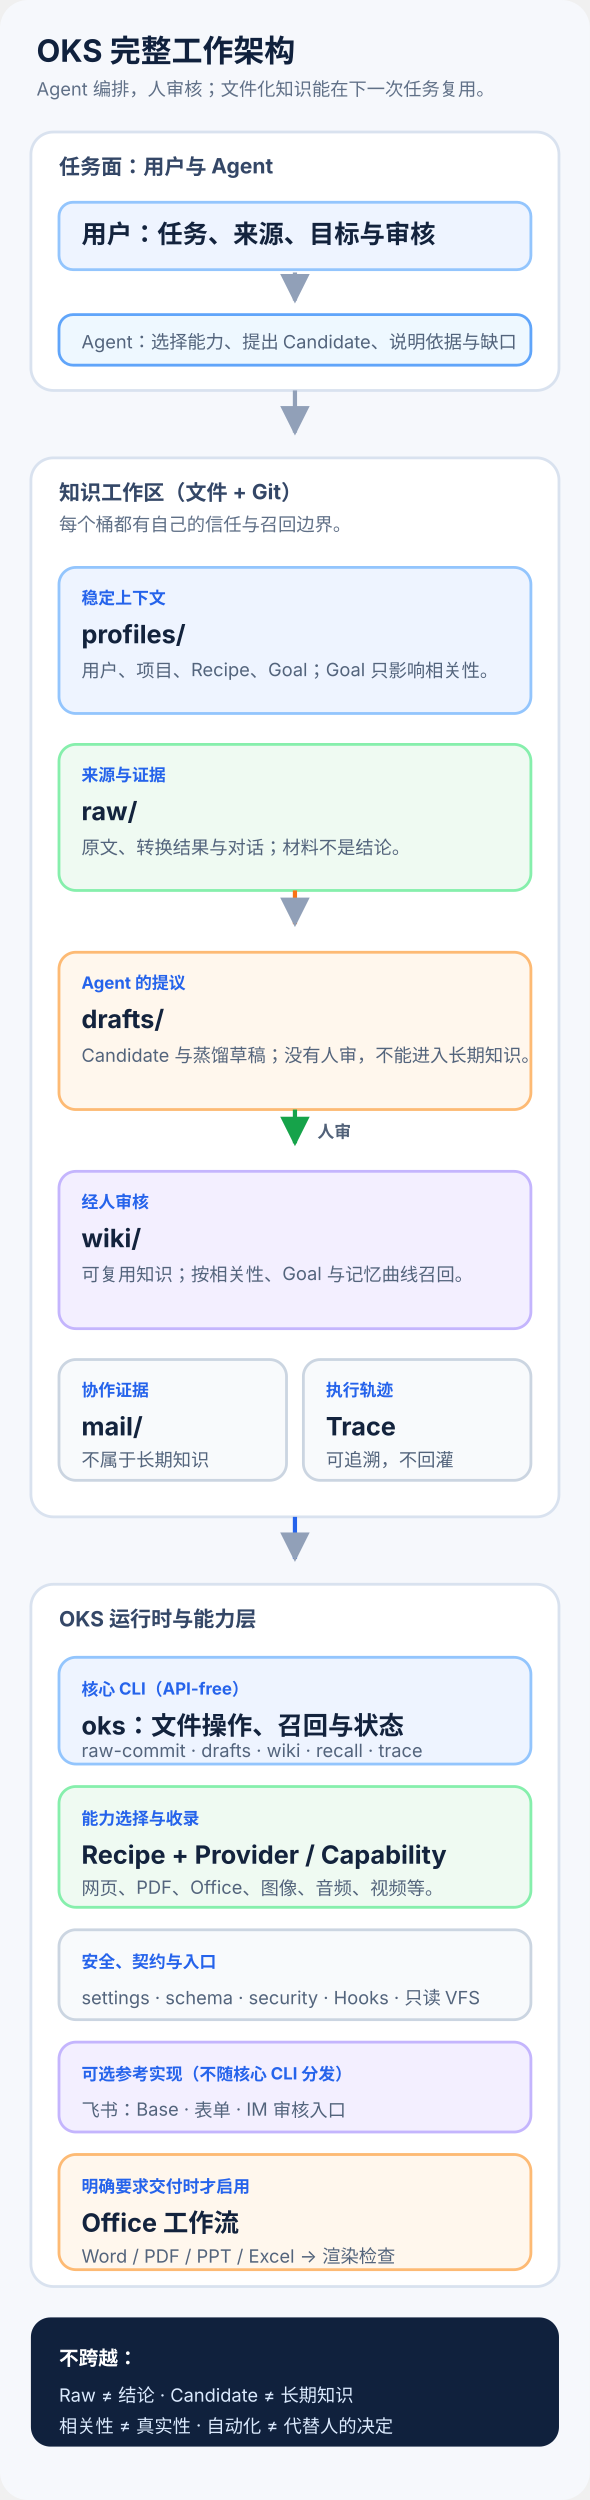
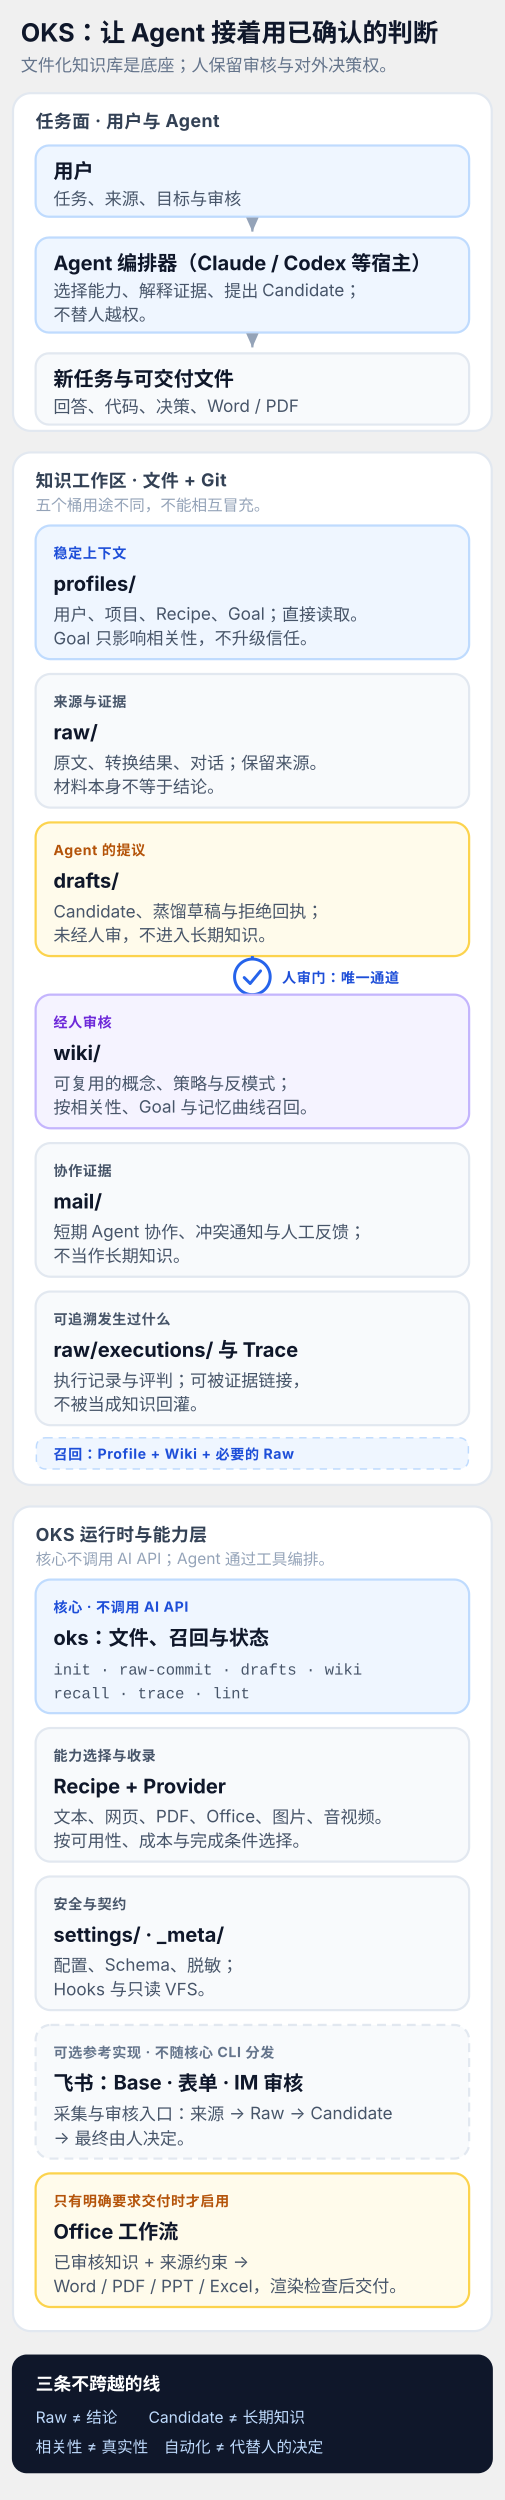
- <svg xmlns="http://www.w3.org/2000/svg" viewBox="0 0 420 1780" role="img" aria-labelledby="title desc">
+ <svg xmlns="http://www.w3.org/2000/svg" viewBox="0 0 340 1684" width="340" height="1684" role="img" aria-labelledby="okm-title okm-desc">
  <defs>
    <style>
-       .title{fill:#10213d;font:700 22px -apple-system,BlinkMacSystemFont,'Segoe UI','PingFang SC','Microsoft YaHei',sans-serif}.sub{fill:#607087;font:400 13px -apple-system,BlinkMacSystemFont,'Segoe UI','PingFang SC','Microsoft YaHei',sans-serif}.zone{fill:#344767;font:700 15px -apple-system,BlinkMacSystemFont,'Segoe UI','PingFang SC','Microsoft YaHei',sans-serif}.tag{fill:#2563eb;font:700 12px -apple-system,BlinkMacSystemFont,'Segoe UI','PingFang SC','Microsoft YaHei',sans-serif}.head{fill:#13233d;font:700 18px -apple-system,BlinkMacSystemFont,'Segoe UI','PingFang SC','Microsoft YaHei',sans-serif}.body{fill:#53647c;font:400 13px -apple-system,BlinkMacSystemFont,'Segoe UI','PingFang SC','Microsoft YaHei',sans-serif}.edge{fill:#516178;font:700 12px -apple-system,BlinkMacSystemFont,'Segoe UI','PingFang SC','Microsoft YaHei',sans-serif}
+       .title  { font:700 17px -apple-system,BlinkMacSystemFont,'Segoe UI','PingFang SC','Microsoft YaHei',sans-serif; fill:#0F172A; }
+       .sub    { font:400 11.5px -apple-system,BlinkMacSystemFont,'Segoe UI','PingFang SC','Microsoft YaHei',sans-serif; fill:#64748B; }
+       .zone   { font:700 12px -apple-system,BlinkMacSystemFont,'Segoe UI','PingFang SC','Microsoft YaHei',sans-serif; fill:#334155; letter-spacing:.3px; }
+       .zsub   { font:400 10.5px -apple-system,BlinkMacSystemFont,'Segoe UI','PingFang SC','Microsoft YaHei',sans-serif; fill:#94A3B8; }
+       .tag    { font:700 9.5px -apple-system,BlinkMacSystemFont,'Segoe UI','PingFang SC','Microsoft YaHei',sans-serif; letter-spacing:.4px; }
+       .ntitle { font:700 13.5px -apple-system,BlinkMacSystemFont,'Segoe UI','PingFang SC','Microsoft YaHei',sans-serif; fill:#0F172A; }
+       .nbody  { font:400 11.5px -apple-system,BlinkMacSystemFont,'Segoe UI','PingFang SC','Microsoft YaHei',sans-serif; fill:#475569; }
+       .mono   { font:400 10.5px ui-monospace,SFMono-Regular,Menlo,Consolas,'Courier New',monospace; fill:#475569; }
+       .lane   { fill:#FFFFFF; stroke:#E2E8F0; stroke-width:1.5; }
+       .c-blue   { fill:#EFF6FF; stroke:#BFDBFE; stroke-width:1.5; }
+       .c-neutral{ fill:#F8FAFC; stroke:#E2E8F0; stroke-width:1.5; }
+       .c-amber  { fill:#FFFBEB; stroke:#FCD34D; stroke-width:1.5; }
+       .c-violet { fill:#F5F3FF; stroke:#C4B5FD; stroke-width:1.5; }
+       .t-blue   { fill:#1D4ED8; }
+       .t-neutral{ fill:#475569; }
+       .t-amber  { fill:#B45309; }
+       .t-violet { fill:#6D28D9; }
+       .t-faint  { fill:#64748B; }
    </style>
-     <marker id="arrow" viewBox="0 0 10 10" refX="9" refY="5" markerWidth="7" markerHeight="7" orient="auto">
-       <path d="M0 0L10 5L0 10Z" fill="#91a0b8" />
-     </marker>
-     <marker id="green" viewBox="0 0 10 10" refX="9" refY="5" markerWidth="7" markerHeight="7" orient="auto">
-       <path d="M0 0L10 5L0 10Z" fill="#16a34a" />
+     <marker id="om-arrow" viewBox="0 0 10 10" refX="9" refY="5" markerWidth="7" markerHeight="7" orient="auto">
+       <path d="M0 1L9 5L0 9Z" fill="#94A3B8" />
    </marker>
  </defs>
-   <rect width="420" height="1780" rx="20" fill="#f6f8fc" />
-   <text x="26" y="44" class="title">OKS 完整工作架构</text>
-   <text x="26" y="68" class="sub">Agent 编排，人审核；文件化知识能在下一次任务复用。</text>
-   <rect x="22" y="94" width="376" height="184" rx="16" fill="#fff" stroke="#d9e2ef" stroke-width="2" />
-   <text x="42" y="124" class="zone">任务面：用户与 Agent</text>
-   <rect x="42" y="144" width="336" height="48" rx="10" fill="#eef4ff" stroke="#93c5fd" stroke-width="2" />
-   <text x="58" y="173" class="head">用户：任务、来源、目标与审核</text>
-   <path d="M210 194v20" fill="none" stroke="#91a0b8" stroke-width="3" marker-end="url(#arrow)" />
-   <rect x="42" y="224" width="336" height="36" rx="10" fill="#eef8ff" stroke="#60a5fa" stroke-width="2" />
-   <text x="58" y="248" class="body">Agent：选择能力、提出 Candidate、说明依据与缺口</text>
-   <path d="M210 278v30" fill="none" stroke="#91a0b8" stroke-width="3" marker-end="url(#arrow)" />
-   <rect x="22" y="326" width="376" height="754" rx="16" fill="#fff" stroke="#d9e2ef" stroke-width="2" />
-   <text x="42" y="356" class="zone">知识工作区（文件 + Git）</text>
-   <text x="42" y="378" class="sub">每个桶都有自己的信任与召回边界。</text>
-   <rect x="42" y="404" width="336" height="104" rx="12" fill="#eef4ff" stroke="#93c5fd" stroke-width="2" />
-   <text x="58" y="430" class="tag">稳定上下文</text>
-   <text x="58" y="458" class="head">profiles/</text>
-   <text x="58" y="482" class="body">用户、项目、Recipe、Goal；Goal 只影响相关性。</text>
-   <rect x="42" y="530" width="336" height="104" rx="12" fill="#effaf2" stroke="#86efac" stroke-width="2" />
-   <text x="58" y="556" class="tag">来源与证据</text>
-   <text x="58" y="584" class="head">raw/</text>
-   <text x="58" y="608" class="body">原文、转换结果与对话；材料不是结论。</text>
-   <path d="M210 634v24" fill="none" stroke="#f97316" stroke-width="3" marker-end="url(#arrow)" />
-   <rect x="42" y="678" width="336" height="112" rx="12" fill="#fff7ed" stroke="#fdba74" stroke-width="2" />
-   <text x="58" y="704" class="tag">Agent 的提议</text>
-   <text x="58" y="732" class="head">drafts/</text>
-   <text x="58" y="756" class="body">Candidate 与蒸馏草稿；没有人审，不能进入长期知识。</text>
-   <path d="M210 790v24" fill="none" stroke="#16a34a" stroke-width="3" marker-end="url(#green)" />
-   <text x="226" y="810" class="edge">人审</text>
-   <rect x="42" y="834" width="336" height="112" rx="12" fill="#f3efff" stroke="#c4b5fd" stroke-width="2" />
-   <text x="58" y="860" class="tag">经人审核</text>
-   <text x="58" y="888" class="head">wiki/</text>
-   <text x="58" y="912" class="body">可复用知识；按相关性、Goal 与记忆曲线召回。</text>
-   <rect x="42" y="968" width="162" height="86" rx="12" fill="#f8fafc" stroke="#cbd5e1" stroke-width="2" />
-   <text x="58" y="994" class="tag">协作证据</text>
-   <text x="58" y="1022" class="head">mail/</text>
-   <text x="58" y="1044" class="body">不属于长期知识</text>
-   <rect x="216" y="968" width="162" height="86" rx="12" fill="#f8fafc" stroke="#cbd5e1" stroke-width="2" />
-   <text x="232" y="994" class="tag">执行轨迹</text>
-   <text x="232" y="1022" class="head">Trace</text>
-   <text x="232" y="1044" class="body">可追溯，不回灌</text>
-   <path d="M210 1080v30" fill="none" stroke="#2563eb" stroke-width="3" marker-end="url(#arrow)" />
-   <rect x="22" y="1128" width="376" height="500" rx="16" fill="#fff" stroke="#d9e2ef" stroke-width="2" />
-   <text x="42" y="1158" class="zone">OKS 运行时与能力层</text>
-   <rect x="42" y="1180" width="336" height="76" rx="12" fill="#eef4ff" stroke="#93c5fd" stroke-width="2" />
-   <text x="58" y="1207" class="tag">核心 CLI（API-free）</text>
-   <text x="58" y="1235" class="head">oks：文件操作、召回与状态</text>
-   <text x="58" y="1251" class="body">raw-commit · drafts · wiki · recall · trace</text>
-   <rect x="42" y="1272" width="336" height="86" rx="12" fill="#effaf2" stroke="#86efac" stroke-width="2" />
-   <text x="58" y="1299" class="tag">能力选择与收录</text>
-   <text x="58" y="1327" class="head">Recipe + Provider / Capability</text>
-   <text x="58" y="1349" class="body">网页、PDF、Office、图像、音频、视频等。</text>
-   <rect x="42" y="1374" width="336" height="64" rx="12" fill="#f8fafc" stroke="#cbd5e1" stroke-width="2" />
-   <text x="58" y="1401" class="tag">安全、契约与入口</text>
-   <text x="58" y="1427" class="body">settings · schema · security · Hooks · 只读 VFS</text>
-   <rect x="42" y="1454" width="336" height="64" rx="12" fill="#f3efff" stroke="#c4b5fd" stroke-width="2" />
-   <text x="58" y="1481" class="tag">可选参考实现（不随核心 CLI 分发）</text>
-   <text x="58" y="1507" class="body">飞书：Base · 表单 · IM 审核入口</text>
-   <rect x="42" y="1534" width="336" height="82" rx="12" fill="#fff7ed" stroke="#fdba74" stroke-width="2" />
-   <text x="58" y="1561" class="tag">明确要求交付时才启用</text>
-   <text x="58" y="1589" class="head">Office 工作流</text>
-   <text x="58" y="1611" class="body">Word / PDF / PPT / Excel → 渲染检查</text>
-   <rect x="22" y="1650" width="376" height="92" rx="14" fill="#10213d" />
-   <text x="42" y="1684" fill="#fff" font-family="-apple-system,BlinkMacSystemFont,'Segoe UI','PingFang SC','Microsoft YaHei',sans-serif" font-size="14" font-weight="700">不跨越：</text>
-   <text x="42" y="1710" fill="#dbeafe" font-family="-apple-system,BlinkMacSystemFont,'Segoe UI','PingFang SC','Microsoft YaHei',sans-serif" font-size="13">Raw ≠ 结论 · Candidate ≠ 长期知识</text>
-   <text x="42" y="1732" fill="#dbeafe" font-family="-apple-system,BlinkMacSystemFont,'Segoe UI','PingFang SC','Microsoft YaHei',sans-serif" font-size="13">相关性 ≠ 真实性 · 自动化 ≠ 代替人的决定</text>
+   <text class="title" x="14" y="28">OKS：让 Agent 接着用已确认的判断</text>
+   <text class="sub" x="14" y="48">文件化知识库是底座；人保留审核与对外决策权。</text>
+   <rect class="lane" x="8.75" y="62.75" width="322.5" height="227.5" rx="12" />
+   <text class="zone" x="24" y="86">任务面 · 用户与 Agent</text>
+   <rect class="c-blue" x="24" y="98" width="292" height="48" rx="9" />
+   <text class="ntitle" x="36" y="120">用户</text>
+   <text class="nbody" x="36" y="138">任务、来源、目标与审核</text>
+   <line x1="170" y1="148" x2="170" y2="156" stroke="#94A3B8" stroke-width="1.5" marker-end="url(#om-arrow)" />
+   <rect class="c-blue" x="24" y="160" width="292" height="64" rx="9" />
+   <text class="ntitle" x="36" y="182">Agent 编排器（Claude / Codex 等宿主）</text>
+   <text class="nbody" x="36" y="200">选择能力、解释证据、提出 Candidate；</text>
+   <text class="nbody" x="36" y="216">不替人越权。</text>
+   <line x1="170" y1="226" x2="170" y2="234" stroke="#94A3B8" stroke-width="1.5" marker-end="url(#om-arrow)" />
+   <rect class="c-neutral" x="24" y="238" width="292" height="48" rx="9" />
+   <text class="ntitle" x="36" y="260">新任务与可交付文件</text>
+   <text class="nbody" x="36" y="278">回答、代码、决策、Word / PDF</text>
+   <rect class="lane" x="8.75" y="304.75" width="322.5" height="695.5" rx="12" />
+   <text class="zone" x="24" y="328">知识工作区 · 文件 + Git</text>
+   <text class="zsub" x="24" y="344">五个桶用途不同，不能相互冒充。</text>
+   <rect class="c-blue" x="24" y="354" width="292" height="90" rx="10" />
+   <text class="tag t-blue" x="36" y="376">稳定上下文</text>
+   <text class="ntitle" x="36" y="398">profiles/</text>
+   <text class="nbody" x="36" y="418">用户、项目、Recipe、Goal；直接读取。</text>
+   <text class="nbody" x="36" y="434">Goal 只影响相关性，不升级信任。</text>
+   <rect class="c-neutral" x="24" y="454" width="292" height="90" rx="10" />
+   <text class="tag t-neutral" x="36" y="476">来源与证据</text>
+   <text class="ntitle" x="36" y="498">raw/</text>
+   <text class="nbody" x="36" y="518">原文、转换结果、对话；保留来源。</text>
+   <text class="nbody" x="36" y="534">材料本身不等于结论。</text>
+   <rect class="c-amber" x="24" y="554" width="292" height="90" rx="10" />
+   <text class="tag t-amber" x="36" y="576">Agent 的提议</text>
+   <text class="ntitle" x="36" y="598">drafts/</text>
+   <text class="nbody" x="36" y="618">Candidate、蒸馏草稿与拒绝回执；</text>
+   <text class="nbody" x="36" y="634">未经人审，不进入长期知识。</text>
+   <line x1="170" y1="644" x2="170" y2="656" stroke="#2563EB" stroke-width="2" />
+   <circle cx="170" cy="658" r="12" fill="#FFFFFF" stroke="#2563EB" stroke-width="2" />
+   <path d="M164.5 658.5l4 4 7-8.5" fill="none" stroke="#2563EB" stroke-width="2" stroke-linecap="round" stroke-linejoin="round" />
+   <text class="tag t-blue" x="190" y="662">人审门：唯一通道</text>
+   <rect class="c-violet" x="24" y="670" width="292" height="90" rx="10" />
+   <text class="tag t-violet" x="36" y="692">经人审核</text>
+   <text class="ntitle" x="36" y="714">wiki/</text>
+   <text class="nbody" x="36" y="734">可复用的概念、策略与反模式；</text>
+   <text class="nbody" x="36" y="750">按相关性、Goal 与记忆曲线召回。</text>
+   <rect class="c-neutral" x="24" y="770" width="292" height="90" rx="10" />
+   <text class="tag t-neutral" x="36" y="792">协作证据</text>
+   <text class="ntitle" x="36" y="814">mail/</text>
+   <text class="nbody" x="36" y="834">短期 Agent 协作、冲突通知与人工反馈；</text>
+   <text class="nbody" x="36" y="850">不当作长期知识。</text>
+   <rect class="c-neutral" x="24" y="870" width="292" height="90" rx="10" />
+   <text class="tag t-neutral" x="36" y="892">可追溯发生过什么</text>
+   <text class="ntitle" x="36" y="914">raw/executions/ 与 Trace</text>
+   <text class="nbody" x="36" y="934">执行记录与评判；可被证据链接，</text>
+   <text class="nbody" x="36" y="950">不被当成知识回灌。</text>
+   <rect x="24.5" y="968.5" width="291" height="21" rx="6" fill="#EFF6FF" stroke="#BFDBFE" stroke-width="1" stroke-dasharray="5 4" />
+   <text class="tag t-blue" x="36" y="983">召回：Profile + Wiki + 必要的 Raw</text>
+   <rect class="lane" x="8.75" y="1014.75" width="322.5" height="555.5" rx="12" />
+   <text class="zone" x="24" y="1038">OKS 运行时与能力层</text>
+   <text class="zsub" x="24" y="1054">核心不调用 AI API；Agent 通过工具编排。</text>
+   <rect class="c-blue" x="24" y="1064" width="292" height="90" rx="10" />
+   <text class="tag t-blue" x="36" y="1086">核心 · 不调用 AI API</text>
+   <text class="ntitle" x="36" y="1108">oks：文件、召回与状态</text>
+   <text class="mono" x="36" y="1128">init · raw-commit · drafts · wiki</text>
+   <text class="mono" x="36" y="1144">recall · trace · lint</text>
+   <rect class="c-neutral" x="24" y="1164" width="292" height="90" rx="10" />
+   <text class="tag t-neutral" x="36" y="1186">能力选择与收录</text>
+   <text class="ntitle" x="36" y="1208">Recipe + Provider</text>
+   <text class="nbody" x="36" y="1228">文本、网页、PDF、Office、图片、音视频。</text>
+   <text class="nbody" x="36" y="1244">按可用性、成本与完成条件选择。</text>
+   <rect class="c-neutral" x="24" y="1264" width="292" height="90" rx="10" />
+   <text class="tag t-neutral" x="36" y="1286">安全与契约</text>
+   <text class="ntitle" x="36" y="1308">settings/ · _meta/</text>
+   <text class="nbody" x="36" y="1328">配置、Schema、脱敏；</text>
+   <text class="nbody" x="36" y="1344">Hooks 与只读 VFS。</text>
+   <rect class="c-neutral" x="24" y="1364" width="292" height="90" rx="10" stroke-dasharray="6 4" />
+   <text class="tag t-faint" x="36" y="1386">可选参考实现 · 不随核心 CLI 分发</text>
+   <text class="ntitle" x="36" y="1408">飞书：Base · 表单 · IM 审核</text>
+   <text class="nbody" x="36" y="1428">采集与审核入口：来源 → Raw → Candidate</text>
+   <text class="nbody" x="36" y="1444">→ 最终由人决定。</text>
+   <rect class="c-amber" x="24" y="1464" width="292" height="90" rx="10" />
+   <text class="tag t-amber" x="36" y="1486">只有明确要求交付时才启用</text>
+   <text class="ntitle" x="36" y="1508">Office 工作流</text>
+   <text class="nbody" x="36" y="1528">已审核知识 + 来源约束 →</text>
+   <text class="nbody" x="36" y="1544">Word / PDF / PPT / Excel，渲染检查后交付。</text>
+   <rect x="8" y="1586" width="324" height="80" rx="10" fill="#0F172A" />
+   <text x="24" y="1610" font-family="-apple-system,BlinkMacSystemFont,'Segoe UI','PingFang SC','Microsoft YaHei',sans-serif" font-size="12" font-weight="700" fill="#FFFFFF">三条不跨越的线</text>
+   <text x="24" y="1632" font-family="-apple-system,BlinkMacSystemFont,'Segoe UI','PingFang SC','Microsoft YaHei',sans-serif" font-size="10.5" fill="#BFDBFE">Raw ≠ 结论　　Candidate ≠ 长期知识</text>
+   <text x="24" y="1652" font-family="-apple-system,BlinkMacSystemFont,'Segoe UI','PingFang SC','Microsoft YaHei',sans-serif" font-size="10.5" fill="#BFDBFE">相关性 ≠ 真实性　自动化 ≠ 代替人的决定</text>
</svg>
